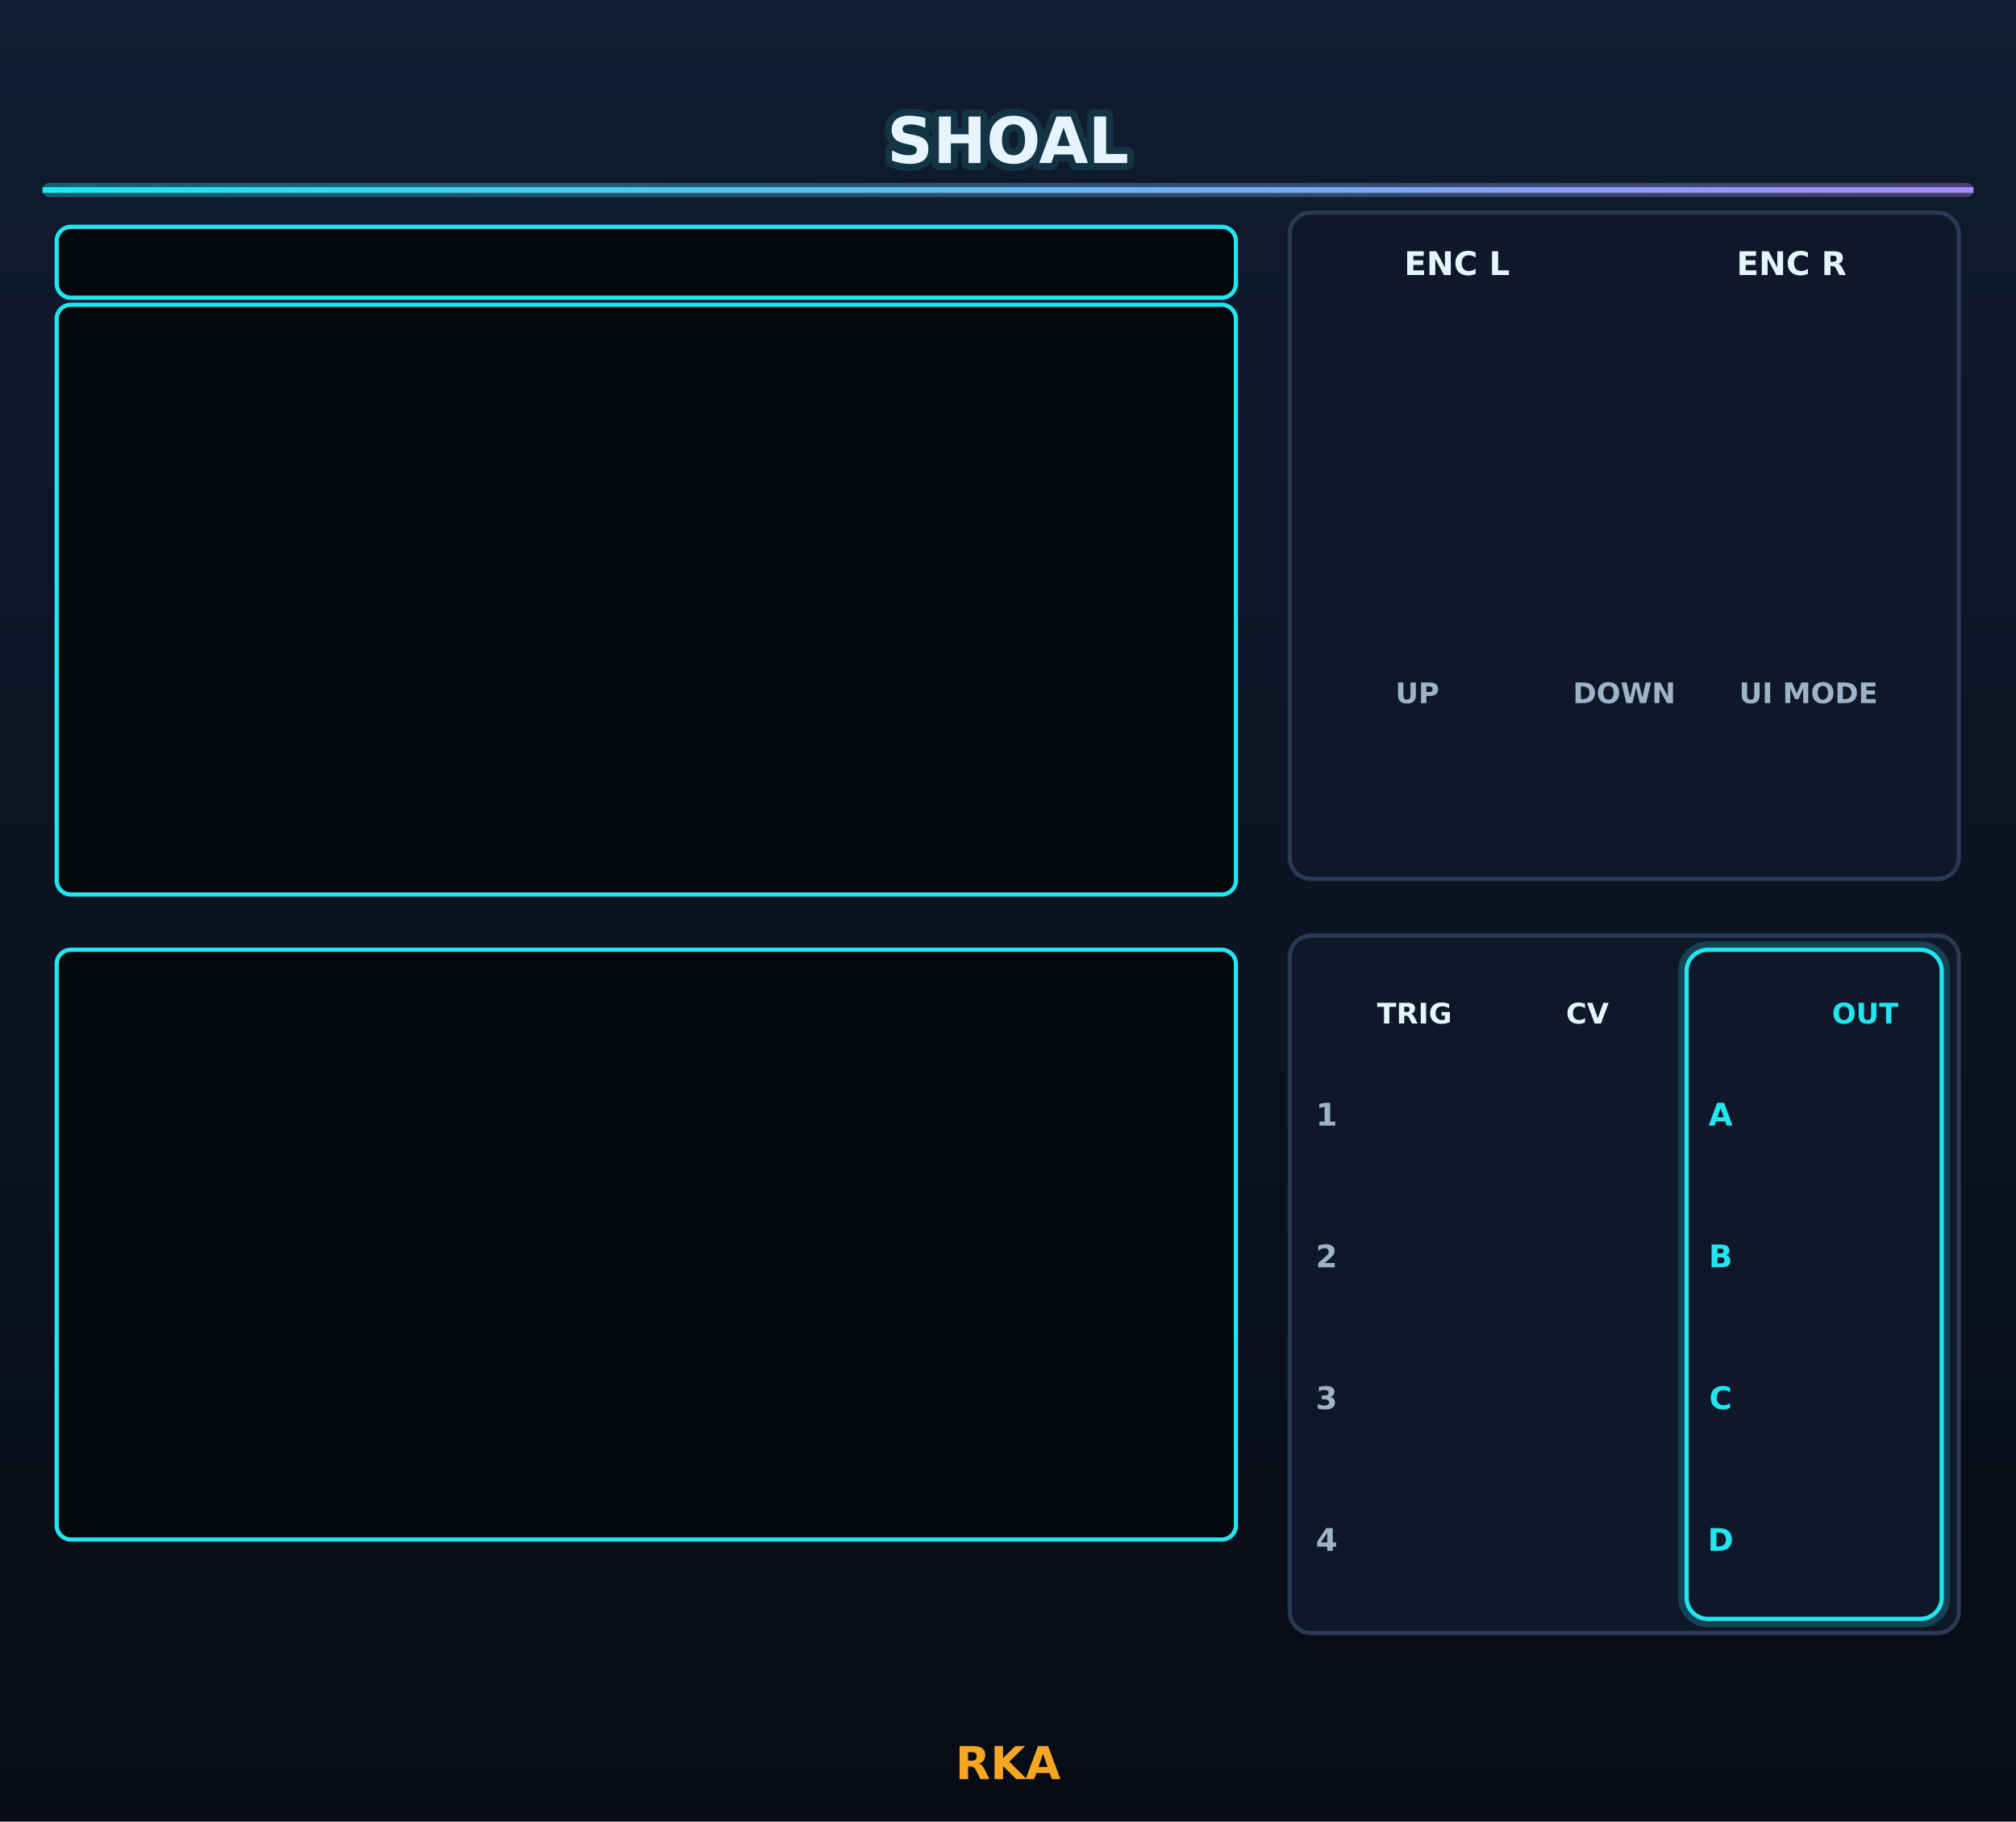
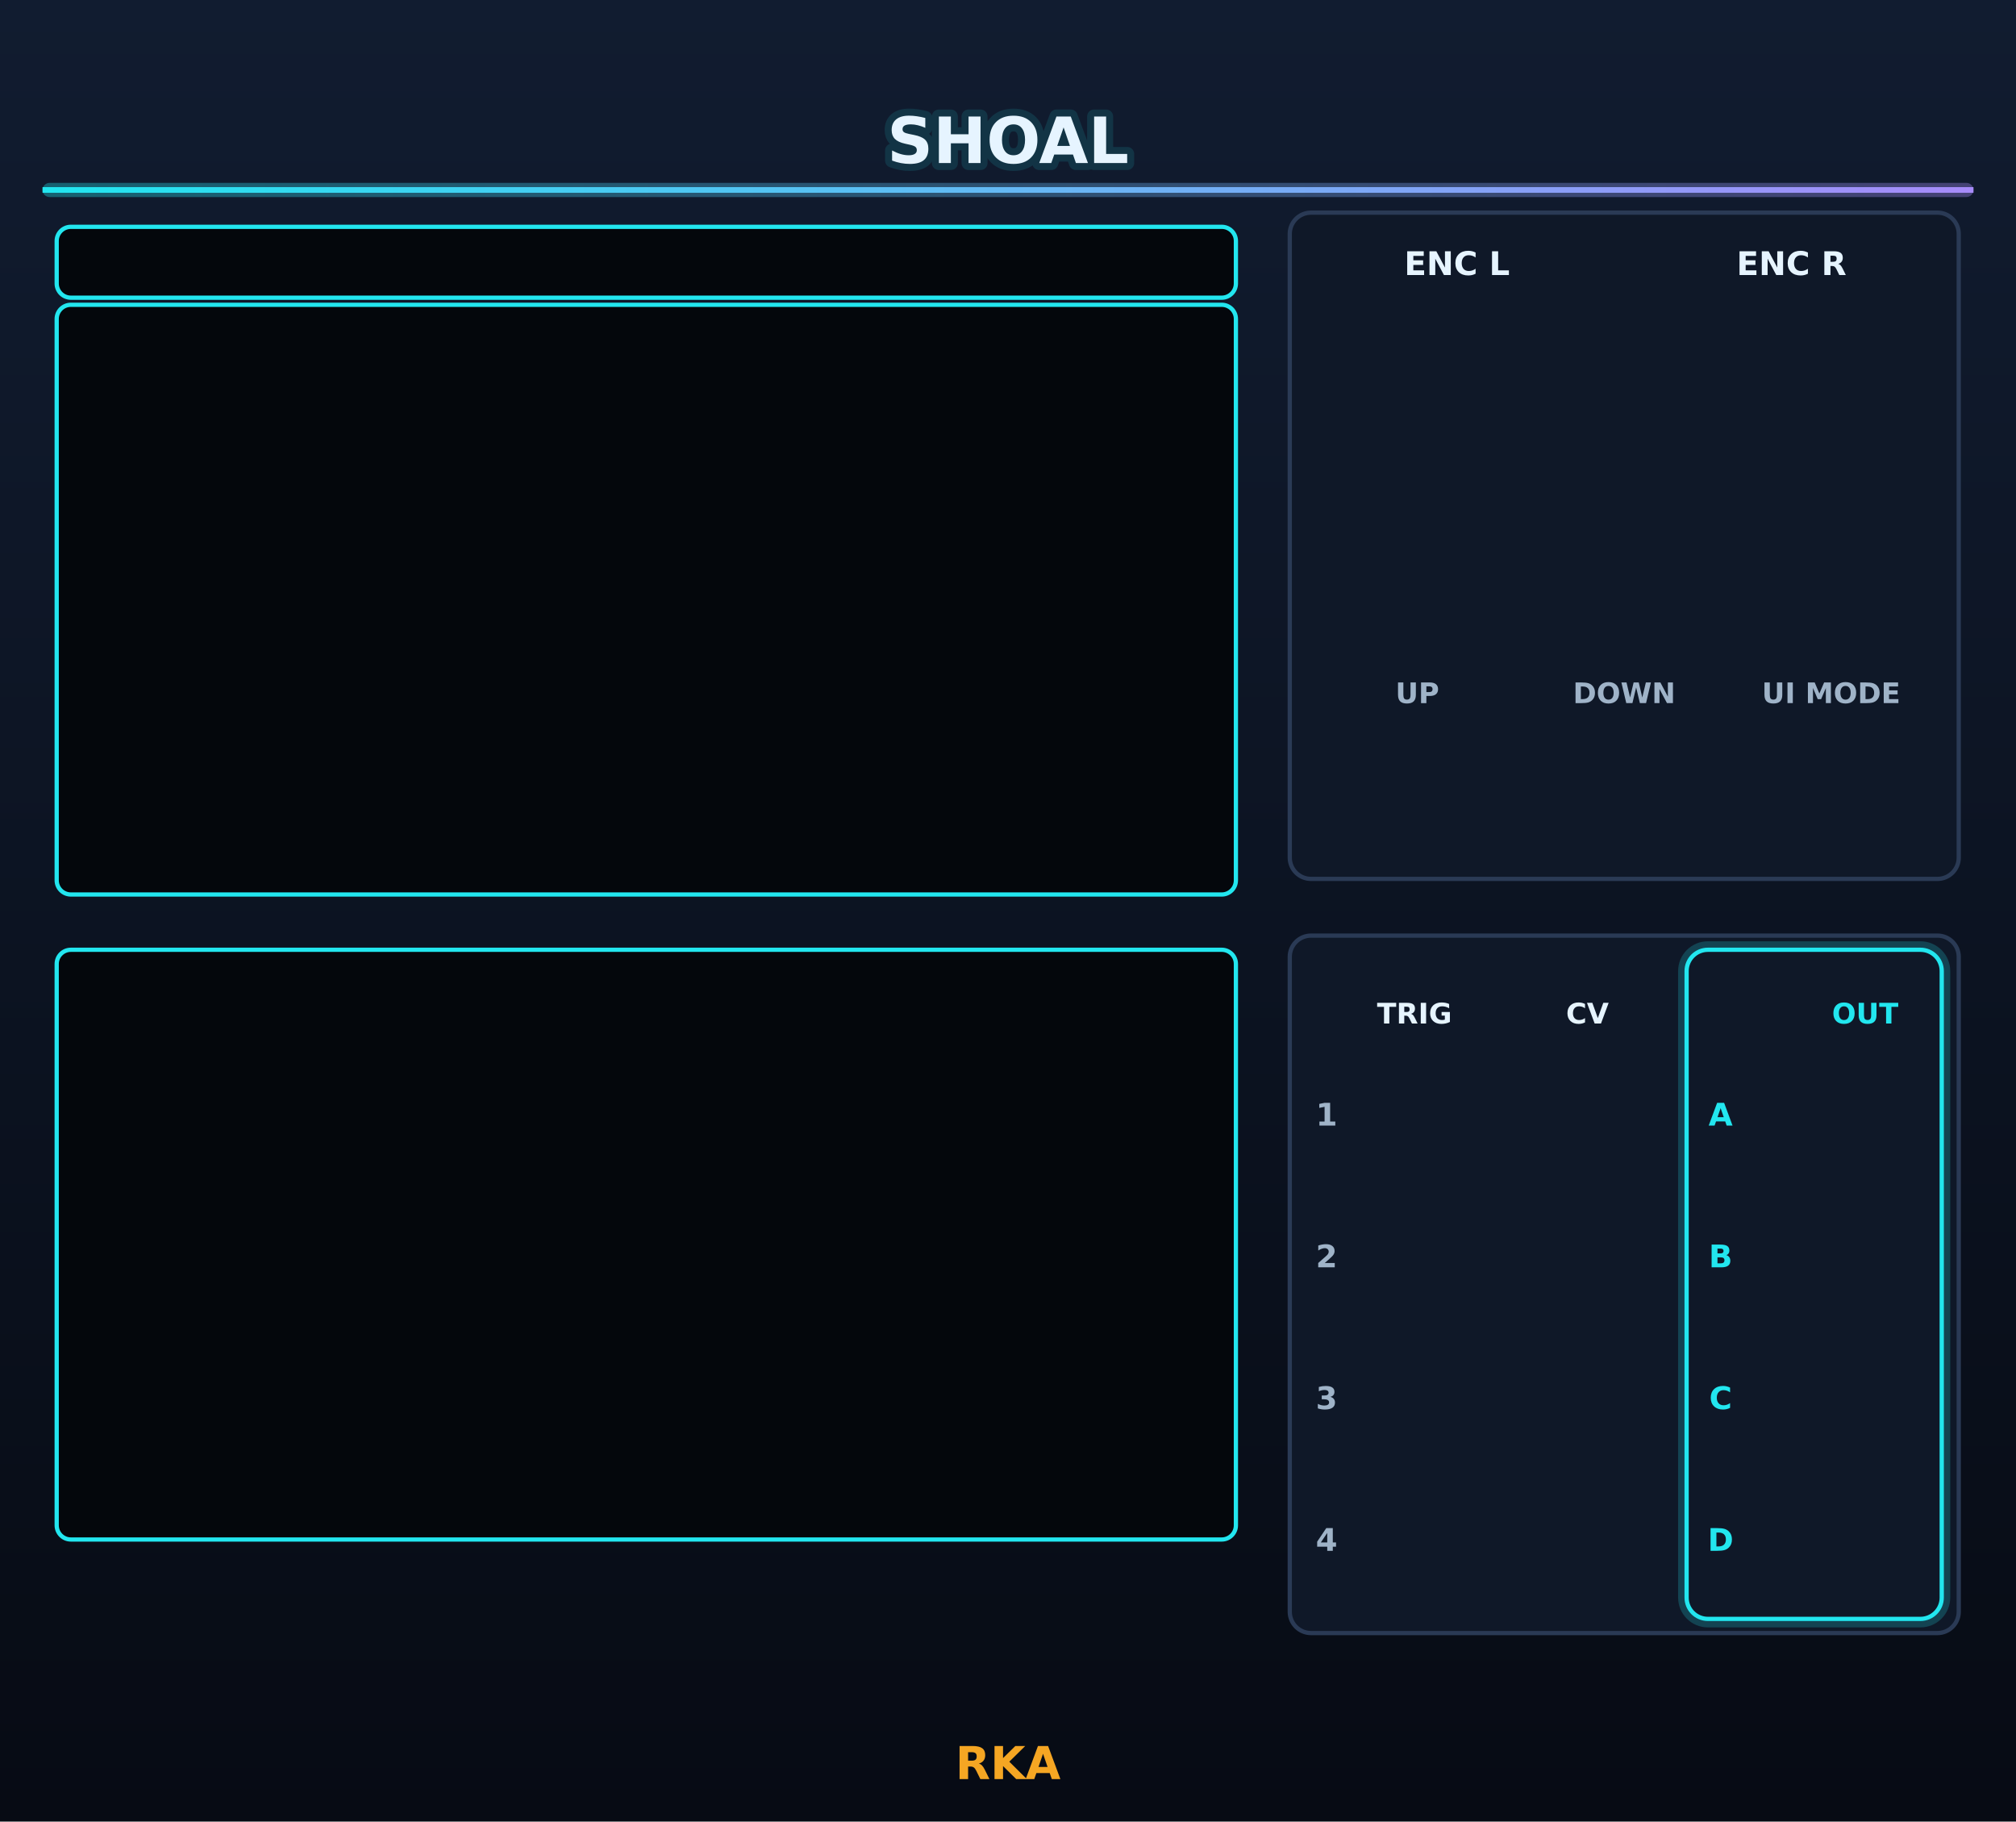
<svg xmlns="http://www.w3.org/2000/svg" width="142.24mm" height="128.5mm" viewBox="0 0 142.24 128.5" version="1.1" id="svg29">
  <defs id="defs4">
    <linearGradient id="bg" x1="0" y1="0" x2="0" y2="128.5" gradientUnits="userSpaceOnUse">
      <stop offset="0" stop-color="#111c30" id="stop1" />
      <stop offset="1" stop-color="#070b14" id="stop2" />
    </linearGradient>
    <linearGradient id="rule" x1="3" y1="0" x2="139.24" y2="0" gradientUnits="userSpaceOnUse">
      <stop offset="0" stop-color="#22e6ef" id="stop3" />
      <stop offset="1" stop-color="#a78bfa" id="stop4" />
    </linearGradient>
  </defs>
  <rect width="142.24" height="128.5" fill="url(#bg)" id="rect4" />
  <path d="M 65.285,8.323 V 9.017 Q 65.015,8.896 64.758,8.835 q -0.257,-0.062 -0.486,-0.062 -0.303,0 -0.448,0.083 -0.145,0.083 -0.145,0.259 0,0.132 0.097,0.207 0.099,0.073 0.356,0.125 l 0.36,0.073 q 0.547,0.11 0.778,0.334 0.231,0.224 0.231,0.637 0,0.543 -0.323,0.809 -0.321,0.264 -0.982,0.264 -0.312,0 -0.626,-0.059 -0.314,-0.059 -0.628,-0.176 v -0.714 q 0.314,0.167 0.606,0.253 0.294,0.084 0.567,0.084 0.277,0 0.424,-0.092 0.147,-0.092 0.147,-0.264 0,-0.154 -0.101,-0.237 -0.099,-0.084 -0.398,-0.149 l -0.327,-0.073 Q 63.367,10.03 63.138,9.799 62.912,9.569 62.912,9.177 q 0,-0.49 0.316,-0.754 0.316,-0.264 0.91,-0.264 0.27,0 0.556,0.042 0.286,0.04 0.591,0.121 z m 0.958,-0.103 h 0.846 v 1.25 h 1.248 V 8.219 h 0.846 V 11.5 H 68.337 V 10.109 H 67.089 V 11.5 h -0.846 z m 5.265,0.554 q -0.387,0 -0.6,0.286 -0.213,0.286 -0.213,0.804 0,0.516 0.213,0.802 0.213,0.286 0.6,0.286 0.389,0 0.602,-0.286 0.213,-0.286 0.213,-0.802 0,-0.519 -0.213,-0.804 Q 71.897,8.773 71.508,8.773 Z m 0,-0.613 q 0.791,0 1.239,0.453 0.448,0.453 0.448,1.25 0,0.795 -0.448,1.248 -0.448,0.453 -1.239,0.453 -0.789,0 -1.239,-0.453 -0.448,-0.453 -0.448,-1.248 0,-0.798 0.448,-1.25 0.45,-0.453 1.239,-0.453 z m 4.197,2.742 H 74.382 L 74.173,11.5 h -0.85 l 1.215,-3.281 h 1.009 L 76.761,11.5 H 75.911 Z m -1.112,-0.609 h 0.899 L 75.043,8.989 Z m 2.604,-2.074 h 0.846 V 10.861 H 79.528 V 11.5 h -2.331 z" id="text4" style="font-weight:bold;font-size:4.5px;font-family:'DejaVu Sans';text-anchor:middle;opacity:0.122;fill:#22e6ef;stroke:#22e6ef;stroke-width:0.99;stroke-linejoin:round" aria-label="SHOAL" />
  <path d="M 65.285,8.323 V 9.017 Q 65.015,8.896 64.758,8.835 q -0.257,-0.062 -0.486,-0.062 -0.303,0 -0.448,0.083 -0.145,0.083 -0.145,0.259 0,0.132 0.097,0.207 0.099,0.073 0.356,0.125 l 0.36,0.073 q 0.547,0.11 0.778,0.334 0.231,0.224 0.231,0.637 0,0.543 -0.323,0.809 -0.321,0.264 -0.982,0.264 -0.312,0 -0.626,-0.059 -0.314,-0.059 -0.628,-0.176 v -0.714 q 0.314,0.167 0.606,0.253 0.294,0.084 0.567,0.084 0.277,0 0.424,-0.092 0.147,-0.092 0.147,-0.264 0,-0.154 -0.101,-0.237 -0.099,-0.084 -0.398,-0.149 l -0.327,-0.073 Q 63.367,10.03 63.138,9.799 62.912,9.569 62.912,9.177 q 0,-0.49 0.316,-0.754 0.316,-0.264 0.91,-0.264 0.27,0 0.556,0.042 0.286,0.04 0.591,0.121 z m 0.958,-0.103 h 0.846 v 1.25 h 1.248 V 8.219 h 0.846 V 11.5 H 68.337 V 10.109 H 67.089 V 11.5 h -0.846 z m 5.265,0.554 q -0.387,0 -0.6,0.286 -0.213,0.286 -0.213,0.804 0,0.516 0.213,0.802 0.213,0.286 0.6,0.286 0.389,0 0.602,-0.286 0.213,-0.286 0.213,-0.802 0,-0.519 -0.213,-0.804 Q 71.897,8.773 71.508,8.773 Z m 0,-0.613 q 0.791,0 1.239,0.453 0.448,0.453 0.448,1.25 0,0.795 -0.448,1.248 -0.448,0.453 -1.239,0.453 -0.789,0 -1.239,-0.453 -0.448,-0.453 -0.448,-1.248 0,-0.798 0.448,-1.25 0.45,-0.453 1.239,-0.453 z m 4.197,2.742 H 74.382 L 74.173,11.5 h -0.85 l 1.215,-3.281 h 1.009 L 76.761,11.5 H 75.911 Z m -1.112,-0.609 h 0.899 L 75.043,8.989 Z m 2.604,-2.074 h 0.846 V 10.861 H 79.528 V 11.5 h -2.331 z" id="text5" style="font-weight:bold;font-size:4.5px;font-family:'DejaVu Sans';text-anchor:middle;fill:#e6f4ff" aria-label="SHOAL" />
  <rect x="3" y="12.9" width="136.24" height="1.0" rx="0.5" fill="url(#rule)" opacity="0.35" id="rect5" />
  <rect x="3" y="13.2" width="136.24" height="0.4" fill="url(#rule)" opacity="1.0" id="rect6" />
  <rect x="91.0" y="15.0" width="47.2" height="47.0" rx="1.5" fill="#0f1828" stroke="#2a3a55" stroke-width="0.3" stroke-opacity="1.0" id="rect7" />
  <rect x="91.0" y="66.0" width="47.2" height="49.2" rx="1.5" fill="#0f1828" stroke="#2a3a55" stroke-width="0.3" stroke-opacity="1.0" id="rect8" />
  <rect x="119.0" y="67.0" width="18.0" height="47.2" rx="1.5" fill="none" stroke="#22e6ef" stroke-width="1.2" opacity="0.21" id="rect9" />
  <rect x="119.0" y="67.0" width="18.0" height="47.2" rx="1.5" fill="#0f1828" stroke="#22e6ef" stroke-width="0.3" stroke-opacity="1.0" id="rect10" />
  <rect x="4.0" y="16.0" width="83.2" height="5.0" rx="1.0" fill="#04070c" stroke="#22e6ef" stroke-width="0.3" stroke-opacity="1.0" id="rect11" />
  <rect x="4.0" y="21.5" width="83.2" height="41.6" rx="1.0" fill="#04070c" stroke="#22e6ef" stroke-width="0.3" stroke-opacity="1.0" id="rect12" />
  <rect x="4.0" y="67.0" width="83.2" height="41.6" rx="1.0" fill="#04070c" stroke="#22e6ef" stroke-width="0.3" stroke-opacity="1.0" id="rect13" />
  <path d="m 99.286,17.723 h 1.167 v 0.327 h -0.734 v 0.312 h 0.691 v 0.327 h -0.691 v 0.384 h 0.759 V 19.4 h -1.192 z m 1.571,0 h 0.483 l 0.61,1.15 v -1.15 h 0.41 V 19.4 h -0.483 l -0.61,-1.15 v 1.15 h -0.41 z m 3.255,1.585 q -0.119,0.062 -0.248,0.093 -0.129,0.031 -0.27,0.031 -0.419,0 -0.664,-0.234 -0.245,-0.235 -0.245,-0.636 0,-0.402 0.245,-0.636 0.245,-0.235 0.664,-0.235 0.14,0 0.27,0.031 0.129,0.031 0.248,0.093 v 0.347 q -0.12,-0.082 -0.237,-0.12 -0.117,-0.038 -0.246,-0.038 -0.231,0 -0.364,0.148 -0.133,0.148 -0.133,0.409 0,0.259 0.133,0.408 0.133,0.148 0.364,0.148 0.129,0 0.246,-0.038 0.117,-0.038 0.237,-0.12 z m 1.159,-1.585 h 0.432 v 1.35 h 0.759 V 19.4 h -1.192 z" id="text13" style="font-weight:bold;font-size:2.3px;font-family:'DejaVu Sans';text-anchor:middle;fill:#e6f4ff" aria-label="ENC L" />
  <path d="m 122.733,17.723 h 1.167 v 0.327 h -0.734 v 0.312 h 0.691 v 0.327 h -0.691 v 0.384 h 0.759 V 19.4 h -1.192 z m 1.571,0 h 0.483 l 0.61,1.15 v -1.15 h 0.41 V 19.4 h -0.483 l -0.61,-1.15 v 1.15 h -0.41 z m 3.255,1.585 q -0.119,0.062 -0.248,0.093 -0.129,0.031 -0.27,0.031 -0.419,0 -0.664,-0.234 -0.245,-0.235 -0.245,-0.636 0,-0.402 0.245,-0.636 0.245,-0.235 0.664,-0.235 0.14,0 0.27,0.031 0.129,0.031 0.248,0.093 v 0.347 q -0.12,-0.082 -0.237,-0.12 -0.117,-0.038 -0.246,-0.038 -0.231,0 -0.364,0.148 -0.133,0.148 -0.133,0.409 0,0.259 0.133,0.408 0.133,0.148 0.364,0.148 0.129,0 0.246,-0.038 0.117,-0.038 0.237,-0.12 z m 1.773,-0.841 q 0.136,0 0.194,-0.051 0.059,-0.051 0.059,-0.166 0,-0.115 -0.059,-0.164 -0.058,-0.049 -0.194,-0.049 h -0.182 v 0.43 z m -0.182,0.299 V 19.4 h -0.432 v -1.677 h 0.66 q 0.331,0 0.485,0.111 0.155,0.111 0.155,0.352 0,0.166 -0.081,0.273 -0.08,0.107 -0.241,0.157 0.089,0.02 0.158,0.092 0.071,0.071 0.143,0.216 L 130.232,19.4 h -0.46 l -0.204,-0.417 q -0.062,-0.126 -0.126,-0.172 -0.063,-0.046 -0.168,-0.046 z" id="text14" style="font-weight:bold;font-size:2.3px;font-family:'DejaVu Sans';text-anchor:middle;fill:#e6f4ff" aria-label="ENC R" />
  <path d="m 98.639,48.142 h 0.376 v 0.874 q 0,0.181 0.059,0.259 0.06,0.077 0.193,0.077 0.135,0 0.193,-0.077 0.06,-0.078 0.06,-0.259 v -0.874 h 0.376 v 0.874 q 0,0.31 -0.155,0.461 -0.155,0.151 -0.474,0.151 -0.317,0 -0.473,-0.151 -0.155,-0.151 -0.155,-0.461 z m 1.624,0 h 0.624 q 0.278,0 0.427,0.124 0.149,0.123 0.149,0.352 0,0.229 -0.149,0.354 -0.148,0.123 -0.427,0.123 h -0.248 v 0.506 h -0.376 z m 0.376,0.272 v 0.407 h 0.208 q 0.109,0 0.169,-0.053 0.06,-0.054 0.06,-0.151 0,-0.098 -0.06,-0.15 -0.06,-0.053 -0.169,-0.053 z" id="text15" style="font-weight:bold;font-size:2px;font-family:'DejaVu Sans';text-anchor:middle;fill:#9fb3c8" aria-label="UP" />
  <path d="m 111.539,48.426 v 0.89 h 0.135 q 0.23,0 0.352,-0.114 0.122,-0.114 0.122,-0.332 0,-0.217 -0.121,-0.33 -0.121,-0.113 -0.353,-0.113 z m -0.376,-0.284 h 0.396 q 0.332,0 0.494,0.048 0.163,0.047 0.279,0.16 0.103,0.099 0.152,0.228 0.05,0.129 0.05,0.292 0,0.165 -0.05,0.295 -0.05,0.129 -0.152,0.228 -0.117,0.113 -0.281,0.161 -0.164,0.047 -0.492,0.047 h -0.396 z m 2.326,0.246 q -0.172,0 -0.267,0.127 -0.095,0.127 -0.095,0.357 0,0.229 0.095,0.356 0.095,0.127 0.267,0.127 0.173,0 0.268,-0.127 0.095,-0.127 0.095,-0.356 0,-0.23 -0.095,-0.357 -0.095,-0.127 -0.268,-0.127 z m 0,-0.272 q 0.352,0 0.551,0.201 0.199,0.201 0.199,0.556 0,0.354 -0.199,0.555 -0.199,0.201 -0.551,0.201 -0.351,0 -0.551,-0.201 -0.199,-0.201 -0.199,-0.555 0,-0.354 0.199,-0.556 0.2,-0.201 0.551,-0.201 z m 0.91,0.026 h 0.36 l 0.252,1.06 0.25,-1.06 h 0.362 l 0.25,1.06 0.252,-1.06 h 0.357 l -0.344,1.458 h -0.434 l -0.265,-1.108 -0.262,1.108 h -0.434 z m 2.33,0 h 0.42 l 0.53,1 v -1 h 0.356 v 1.458 h -0.42 l -0.53,-1 v 1 h -0.356 z" id="text16" style="font-weight:bold;font-size:2px;font-family:'DejaVu Sans';text-anchor:middle;fill:#9fb3c8" aria-label="DOWN" />
-   <path d="m 122.893,48.142 h 0.376 v 0.874 q 0,0.181 0.059,0.259 0.06,0.077 0.193,0.077 0.135,0 0.193,-0.077 0.06,-0.078 0.06,-0.259 v -0.874 h 0.376 v 0.874 q 0,0.31 -0.155,0.461 -0.155,0.151 -0.474,0.151 -0.317,0 -0.473,-0.151 -0.155,-0.151 -0.155,-0.461 z m 1.624,0 h 0.376 v 1.458 h -0.376 z m 1.44,0 h 0.479 l 0.332,0.78 0.334,-0.78 h 0.478 v 1.458 h -0.355 v -1.066 l -0.336,0.786 h -0.238 l -0.336,-0.786 v 1.066 h -0.356 z m 2.656,0.246 q -0.172,0 -0.267,0.127 -0.095,0.127 -0.095,0.357 0,0.229 0.095,0.356 0.095,0.127 0.267,0.127 0.173,0 0.268,-0.127 0.095,-0.127 0.095,-0.356 0,-0.23 -0.095,-0.357 -0.095,-0.127 -0.268,-0.127 z m 0,-0.272 q 0.352,0 0.551,0.201 0.199,0.201 0.199,0.556 0,0.354 -0.199,0.555 -0.199,0.201 -0.551,0.201 -0.351,0 -0.551,-0.201 -0.199,-0.201 -0.199,-0.555 0,-0.354 0.199,-0.556 0.2,-0.201 0.551,-0.201 z m 1.41,0.311 v 0.89 h 0.135 q 0.23,0 0.352,-0.114 0.122,-0.114 0.122,-0.332 0,-0.217 -0.121,-0.33 -0.121,-0.113 -0.353,-0.113 z m -0.376,-0.284 h 0.396 q 0.332,0 0.494,0.048 0.163,0.047 0.279,0.16 0.103,0.099 0.152,0.228 0.05,0.129 0.05,0.292 0,0.165 -0.05,0.295 -0.05,0.129 -0.152,0.228 -0.117,0.113 -0.281,0.161 -0.164,0.047 -0.492,0.047 h -0.396 z m 1.66,0 h 1.015 v 0.284 h -0.639 v 0.271 h 0.601 v 0.284 h -0.601 v 0.334 h 0.66 v 0.284 h -1.036 z" id="text17" style="font-weight:bold;font-size:2px;font-family:'DejaVu Sans';text-anchor:middle;fill:#9fb3c8" aria-label="UI MODE" />
+   <path d="m 124.493,48.142 h 0.376 v 0.874 q 0,0.181 0.059,0.259 0.06,0.077 0.193,0.077 0.135,0 0.193,-0.077 0.06,-0.078 0.06,-0.259 v -0.874 h 0.376 v 0.874 q 0,0.31 -0.155,0.461 -0.155,0.151 -0.474,0.151 -0.317,0 -0.473,-0.151 -0.155,-0.151 -0.155,-0.461 z m 1.624,0 h 0.376 v 1.458 h -0.376 z m 1.44,0 h 0.479 l 0.332,0.78 0.334,-0.78 h 0.478 v 1.458 h -0.355 v -1.066 l -0.336,0.786 h -0.238 l -0.336,-0.786 v 1.066 h -0.356 z m 2.656,0.246 q -0.172,0 -0.267,0.127 -0.095,0.127 -0.095,0.357 0,0.229 0.095,0.356 0.095,0.127 0.267,0.127 0.173,0 0.268,-0.127 0.095,-0.127 0.095,-0.356 0,-0.23 -0.095,-0.357 -0.095,-0.127 -0.268,-0.127 z m 0,-0.272 q 0.352,0 0.551,0.201 0.199,0.201 0.199,0.556 0,0.354 -0.199,0.555 -0.199,0.201 -0.551,0.201 -0.351,0 -0.551,-0.201 -0.199,-0.201 -0.199,-0.555 0,-0.354 0.199,-0.556 0.2,-0.201 0.551,-0.201 z m 1.41,0.311 v 0.89 h 0.135 q 0.23,0 0.352,-0.114 0.122,-0.114 0.122,-0.332 0,-0.217 -0.121,-0.33 -0.121,-0.113 -0.353,-0.113 z m -0.376,-0.284 h 0.396 q 0.332,0 0.494,0.048 0.163,0.047 0.279,0.16 0.103,0.099 0.152,0.228 0.05,0.129 0.05,0.292 0,0.165 -0.05,0.295 -0.05,0.129 -0.152,0.228 -0.117,0.113 -0.281,0.161 -0.164,0.047 -0.492,0.047 h -0.396 z m 1.66,0 h 1.015 v 0.284 h -0.639 v 0.271 h 0.601 v 0.284 h -0.601 v 0.334 h 0.66 v 0.284 H 132.908 Z" id="text17" style="font-weight:bold;font-size:2px;font-family:'DejaVu Sans';text-anchor:middle;fill:#9fb3c8" aria-label="UI MODE" />
  <path d="m 97.165,70.742 h 1.344 v 0.284 h -0.483 v 1.174 h -0.376 v -1.174 h -0.484 z m 2.072,0.646 q 0.118,0 0.169,-0.044 0.052,-0.044 0.052,-0.145 0,-0.1 -0.052,-0.143 -0.051,-0.043 -0.169,-0.043 h -0.158 v 0.374 z m -0.158,0.26 v 0.552 h -0.376 v -1.458 h 0.574 q 0.288,0 0.422,0.097 0.135,0.097 0.135,0.306 0,0.145 -0.07,0.237 -0.069,0.093 -0.21,0.137 0.077,0.018 0.138,0.08 0.062,0.062 0.124,0.188 l 0.204,0.414 h -0.4 l -0.178,-0.362 q -0.054,-0.109 -0.109,-0.149 -0.055,-0.04 -0.146,-0.04 z m 1.164,-0.906 h 0.376 v 1.458 h -0.376 z m 2.055,1.35 q -0.141,0.068 -0.292,0.103 -0.151,0.034 -0.312,0.034 -0.364,0 -0.577,-0.203 -0.213,-0.204 -0.213,-0.553 0,-0.353 0.217,-0.555 0.217,-0.202 0.594,-0.202 0.146,0 0.278,0.027 0.134,0.027 0.252,0.081 v 0.302 q -0.122,-0.069 -0.243,-0.104 -0.12,-0.034 -0.241,-0.034 -0.225,0 -0.347,0.126 -0.121,0.125 -0.121,0.358 0,0.231 0.117,0.357 0.117,0.126 0.333,0.126 0.059,0 0.108,-0.007 0.051,-0.008 0.091,-0.023 V 71.642 h -0.23 v -0.252 h 0.586 z" id="text18" style="font-weight:bold;font-size:2px;font-family:'DejaVu Sans';text-anchor:middle;fill:#e6f4ff" aria-label="TRIG" />
  <path d="m 111.832,72.12 q -0.104,0.054 -0.216,0.081 -0.112,0.027 -0.234,0.027 -0.364,0 -0.577,-0.203 -0.213,-0.204 -0.213,-0.553 0,-0.35 0.213,-0.553 0.213,-0.204 0.577,-0.204 0.122,0 0.234,0.027 0.112,0.027 0.216,0.081 v 0.302 q -0.104,-0.071 -0.206,-0.104 -0.102,-0.033 -0.214,-0.033 -0.201,0 -0.316,0.129 -0.115,0.129 -0.115,0.355 0,0.226 0.115,0.354 0.115,0.129 0.316,0.129 0.112,0 0.214,-0.033 0.102,-0.033 0.206,-0.104 z m 0.138,-1.378 h 0.378 l 0.387,1.076 0.386,-1.076 h 0.378 l -0.54,1.458 h -0.448 z" id="text19" style="font-weight:bold;font-size:2px;font-family:'DejaVu Sans';text-anchor:middle;fill:#e6f4ff" aria-label="CV" />
  <path d="m 130.105,70.988 q -0.172,0 -0.267,0.127 -0.095,0.127 -0.095,0.357 0,0.229 0.095,0.356 0.095,0.127 0.267,0.127 0.173,0 0.268,-0.127 0.095,-0.127 0.095,-0.356 0,-0.23 -0.095,-0.357 -0.095,-0.127 -0.268,-0.127 z m 0,-0.272 q 0.352,0 0.551,0.201 0.199,0.201 0.199,0.556 0,0.354 -0.199,0.555 -0.199,0.201 -0.551,0.201 -0.351,0 -0.551,-0.201 -0.199,-0.201 -0.199,-0.555 0,-0.354 0.199,-0.556 0.2,-0.201 0.551,-0.201 z m 1.034,0.026 h 0.376 v 0.874 q 0,0.181 0.059,0.259 0.06,0.077 0.193,0.077 0.135,0 0.193,-0.077 0.06,-0.078 0.06,-0.259 v -0.874 h 0.376 v 0.874 q 0,0.31 -0.155,0.461 -0.155,0.151 -0.474,0.151 -0.317,0 -0.473,-0.151 -0.155,-0.151 -0.155,-0.461 z m 1.45,0 h 1.344 v 0.284 h -0.483 v 1.174 h -0.376 v -1.174 h -0.484 z" id="text20" style="font-weight:bold;font-size:2px;font-family:'DejaVu Sans';text-anchor:middle;fill:#22e6ef" aria-label="OUT" />
  <path d="m 93.092,79.114 h 0.365 v -1.037 l -0.375,0.077 v -0.281 l 0.373,-0.077 h 0.393 v 1.318 h 0.365 v 0.286 H 93.092 Z" id="text21" style="font-weight:bold;font-size:2.2px;font-family:'DejaVu Sans';text-anchor:middle;fill:#9fb3c8" aria-label="1" />
  <path d="m 93.468,89.096 h 0.706 v 0.304 h -1.166 v -0.304 l 0.585,-0.517 q 0.078,-0.071 0.116,-0.139 0.038,-0.068 0.038,-0.141 0,-0.113 -0.076,-0.182 -0.075,-0.069 -0.201,-0.069 -0.097,0 -0.212,0.042 -0.115,0.041 -0.246,0.122 V 87.862 q 0.14,-0.046 0.276,-0.07 0.136,-0.025 0.267,-0.025 0.288,0 0.447,0.127 0.16,0.127 0.16,0.353 0,0.131 -0.068,0.245 -0.068,0.113 -0.285,0.303 z" id="text22" style="font-weight:bold;font-size:2.2px;font-family:'DejaVu Sans';text-anchor:middle;fill:#9fb3c8" aria-label="2" />
  <path d="m 93.859,98.535 q 0.162,0.042 0.246,0.146 0.085,0.103 0.085,0.263 0,0.238 -0.183,0.363 -0.183,0.124 -0.533,0.124 -0.124,0 -0.248,-0.02 -0.124,-0.019 -0.245,-0.059 v -0.319 q 0.116,0.058 0.23,0.088 0.115,0.029 0.226,0.029 0.164,0 0.251,-0.057 0.088,-0.057 0.088,-0.163 0,-0.11 -0.09,-0.165 -0.089,-0.057 -0.264,-0.057 h -0.165 v -0.266 h 0.174 q 0.156,0 0.232,-0.048 0.076,-0.049 0.076,-0.149 0,-0.092 -0.074,-0.143 -0.074,-0.05 -0.209,-0.05 -0.1,0 -0.202,0.023 -0.102,0.023 -0.203,0.067 v -0.303 q 0.122,-0.034 0.243,-0.052 0.12,-0.017 0.236,-0.017 0.313,0 0.467,0.103 0.156,0.102 0.156,0.308 0,0.141 -0.074,0.231 -0.074,0.089 -0.219,0.126 z" id="text23" style="font-weight:bold;font-size:2.2px;font-family:'DejaVu Sans';text-anchor:middle;fill:#9fb3c8" aria-label="3" />
  <path d="m 93.645,108.137 -0.453,0.671 h 0.453 z m -0.069,-0.341 h 0.46 v 1.012 h 0.229 v 0.3 H 94.036 V 109.4 h -0.391 v -0.292 h -0.711 v -0.354 z" id="text24" style="font-weight:bold;font-size:2.2px;font-family:'DejaVu Sans';text-anchor:middle;fill:#9fb3c8" aria-label="4" />
  <path d="m 121.724,79.108 h -0.647 l -0.102,0.292 h -0.416 l 0.594,-1.604 h 0.493 l 0.594,1.604 h -0.416 z m -0.544,-0.298 h 0.439 l -0.219,-0.638 z" id="text25" style="font-weight:bold;font-size:2.2px;font-family:'DejaVu Sans';text-anchor:middle;fill:#22e6ef" aria-label="A" />
  <path d="m 121.406,88.417 q 0.098,0 0.148,-0.043 0.051,-0.043 0.051,-0.127 0,-0.083 -0.051,-0.126 -0.051,-0.044 -0.148,-0.044 h -0.229 v 0.339 z m 0.014,0.701 q 0.125,0 0.187,-0.053 0.063,-0.053 0.063,-0.159 0,-0.104 -0.062,-0.156 -0.062,-0.053 -0.188,-0.053 h -0.243 v 0.42 z m 0.385,-0.577 q 0.133,0.039 0.206,0.143 0.073,0.104 0.073,0.256 0,0.232 -0.157,0.346 -0.157,0.114 -0.477,0.114 h -0.686 v -1.604 h 0.621 q 0.334,0 0.483,0.101 0.15,0.101 0.15,0.323 0,0.117 -0.055,0.2 -0.055,0.082 -0.159,0.121 z" id="text26" style="font-weight:bold;font-size:2.2px;font-family:'DejaVu Sans';text-anchor:middle;fill:#22e6ef" aria-label="B" />
  <path d="m 122.067,99.312 q -0.114,0.059 -0.237,0.089 -0.124,0.03 -0.258,0.03 -0.401,0 -0.635,-0.223 -0.234,-0.225 -0.234,-0.608 0,-0.385 0.234,-0.608 0.234,-0.225 0.635,-0.225 0.134,0 0.258,0.03 0.124,0.03 0.237,0.089 v 0.332 q -0.115,-0.078 -0.227,-0.115 -0.112,-0.037 -0.235,-0.037 -0.221,0 -0.348,0.142 -0.127,0.142 -0.127,0.391 0,0.248 0.127,0.39 0.127,0.142 0.348,0.142 0.124,0 0.235,-0.037 0.112,-0.037 0.227,-0.115 z" id="text27" style="font-weight:bold;font-size:2.2px;font-family:'DejaVu Sans';text-anchor:middle;fill:#22e6ef" aria-label="C" />
  <path d="m 121.102,108.109 v 0.979 h 0.148 q 0.254,0 0.387,-0.126 0.134,-0.126 0.134,-0.365 0,-0.238 -0.133,-0.363 -0.133,-0.125 -0.388,-0.125 z m -0.414,-0.313 h 0.436 q 0.365,0 0.544,0.053 0.179,0.052 0.307,0.176 0.113,0.108 0.168,0.25 0.055,0.142 0.055,0.321 0,0.182 -0.055,0.324 -0.055,0.142 -0.168,0.25 -0.129,0.125 -0.309,0.177 -0.18,0.052 -0.541,0.052 h -0.436 z" id="text28" style="font-weight:bold;font-size:2.2px;font-family:'DejaVu Sans';text-anchor:middle;fill:#22e6ef" aria-label="D" />
  <path d="m 68.558,124.202 q 0.189,0 0.27,-0.07 0.083,-0.07 0.083,-0.231 0,-0.159 -0.083,-0.228 -0.081,-0.069 -0.27,-0.069 h -0.253 v 0.598 z m -0.253,0.416 V 125.5 h -0.602 v -2.333 h 0.919 q 0.461,0 0.675,0.155 0.216,0.155 0.216,0.489 0,0.231 -0.113,0.38 -0.111,0.148 -0.336,0.219 0.123,0.028 0.22,0.128 0.098,0.098 0.198,0.3 l 0.327,0.662 h -0.641 l -0.284,-0.58 q -0.086,-0.175 -0.175,-0.239 -0.087,-0.064 -0.234,-0.064 z m 1.863,-1.45 h 0.602 v 0.852 l 0.867,-0.852 h 0.698 l -1.123,1.105 1.239,1.228 h -0.753 l -0.928,-0.919 V 125.5 h -0.602 z m 3.895,1.908 h -0.941 l -0.148,0.425 h -0.605 l 0.864,-2.333 h 0.717 L 74.815,125.5 h -0.605 z m -0.791,-0.433 h 0.639 l -0.319,-0.928 z" id="text29" style="font-weight:bold;font-size:3.2px;font-family:'DejaVu Sans';text-anchor:middle;fill:#f5a623" aria-label="RKA" />
  <g id="components" style="display:none">
    <circle id="widget-ENC_L" cx="102.8" cy="29.0" r="1" fill="#ffff00" />
    <circle id="widget-ENC_R" cx="126.4" cy="29.0" r="1" fill="#ffff00" />
    <circle id="param-ENC_L_PUSH" cx="102.8" cy="43.5" r="1" fill="#ff0000" />
    <circle id="param-ENC_R_PUSH" cx="126.4" cy="43.5" r="1" fill="#ff0000" />
    <circle id="param-UP" cx="100.0" cy="55.0" r="1" fill="#ff0000" />
    <circle id="param-DOWN" cx="114.6" cy="55.0" r="1" fill="#ff0000" />
-     <circle id="param-UI_MODE" cx="127.6" cy="55.0" r="1" fill="#ff0000" />
-     <circle id="light-UI_MODE" cx="133.8" cy="55.0" r="1" fill="#ff00ff" />
+     <circle id="param-UI_MODE" cx="129.2" cy="55.0" r="1" fill="#ff0000" />
    <circle id="input-TR1" cx="99.8" cy="78.6" r="1" fill="#00ff00" />
    <circle id="input-TR2" cx="99.8" cy="88.6" r="1" fill="#00ff00" />
    <circle id="input-TR3" cx="99.8" cy="98.6" r="1" fill="#00ff00" />
    <circle id="input-TR4" cx="99.8" cy="108.6" r="1" fill="#00ff00" />
    <circle id="light-TR1" cx="106.0" cy="78.6" r="1" fill="#ff00ff" />
    <circle id="light-TR2" cx="106.0" cy="88.6" r="1" fill="#ff00ff" />
    <circle id="light-TR3" cx="106.0" cy="98.6" r="1" fill="#ff00ff" />
    <circle id="light-TR4" cx="106.0" cy="108.6" r="1" fill="#ff00ff" />
    <circle id="input-CV1" cx="112.0" cy="78.6" r="1" fill="#00ff00" />
    <circle id="input-CV2" cx="112.0" cy="88.6" r="1" fill="#00ff00" />
    <circle id="input-CV3" cx="112.0" cy="98.6" r="1" fill="#00ff00" />
    <circle id="input-CV4" cx="112.0" cy="108.6" r="1" fill="#00ff00" />
    <circle id="light-A" cx="124.9" cy="78.6" r="1" fill="#ff00ff" />
    <circle id="light-B" cx="124.9" cy="88.6" r="1" fill="#ff00ff" />
    <circle id="light-C" cx="124.9" cy="98.6" r="1" fill="#ff00ff" />
    <circle id="light-D" cx="124.9" cy="108.6" r="1" fill="#ff00ff" />
    <circle id="output-A" cx="131.6" cy="78.6" r="1" fill="#0000ff" />
    <circle id="output-B" cx="131.6" cy="88.6" r="1" fill="#0000ff" />
    <circle id="output-C" cx="131.6" cy="98.6" r="1" fill="#0000ff" />
    <circle id="output-D" cx="131.6" cy="108.6" r="1" fill="#0000ff" />
  </g>
</svg>
